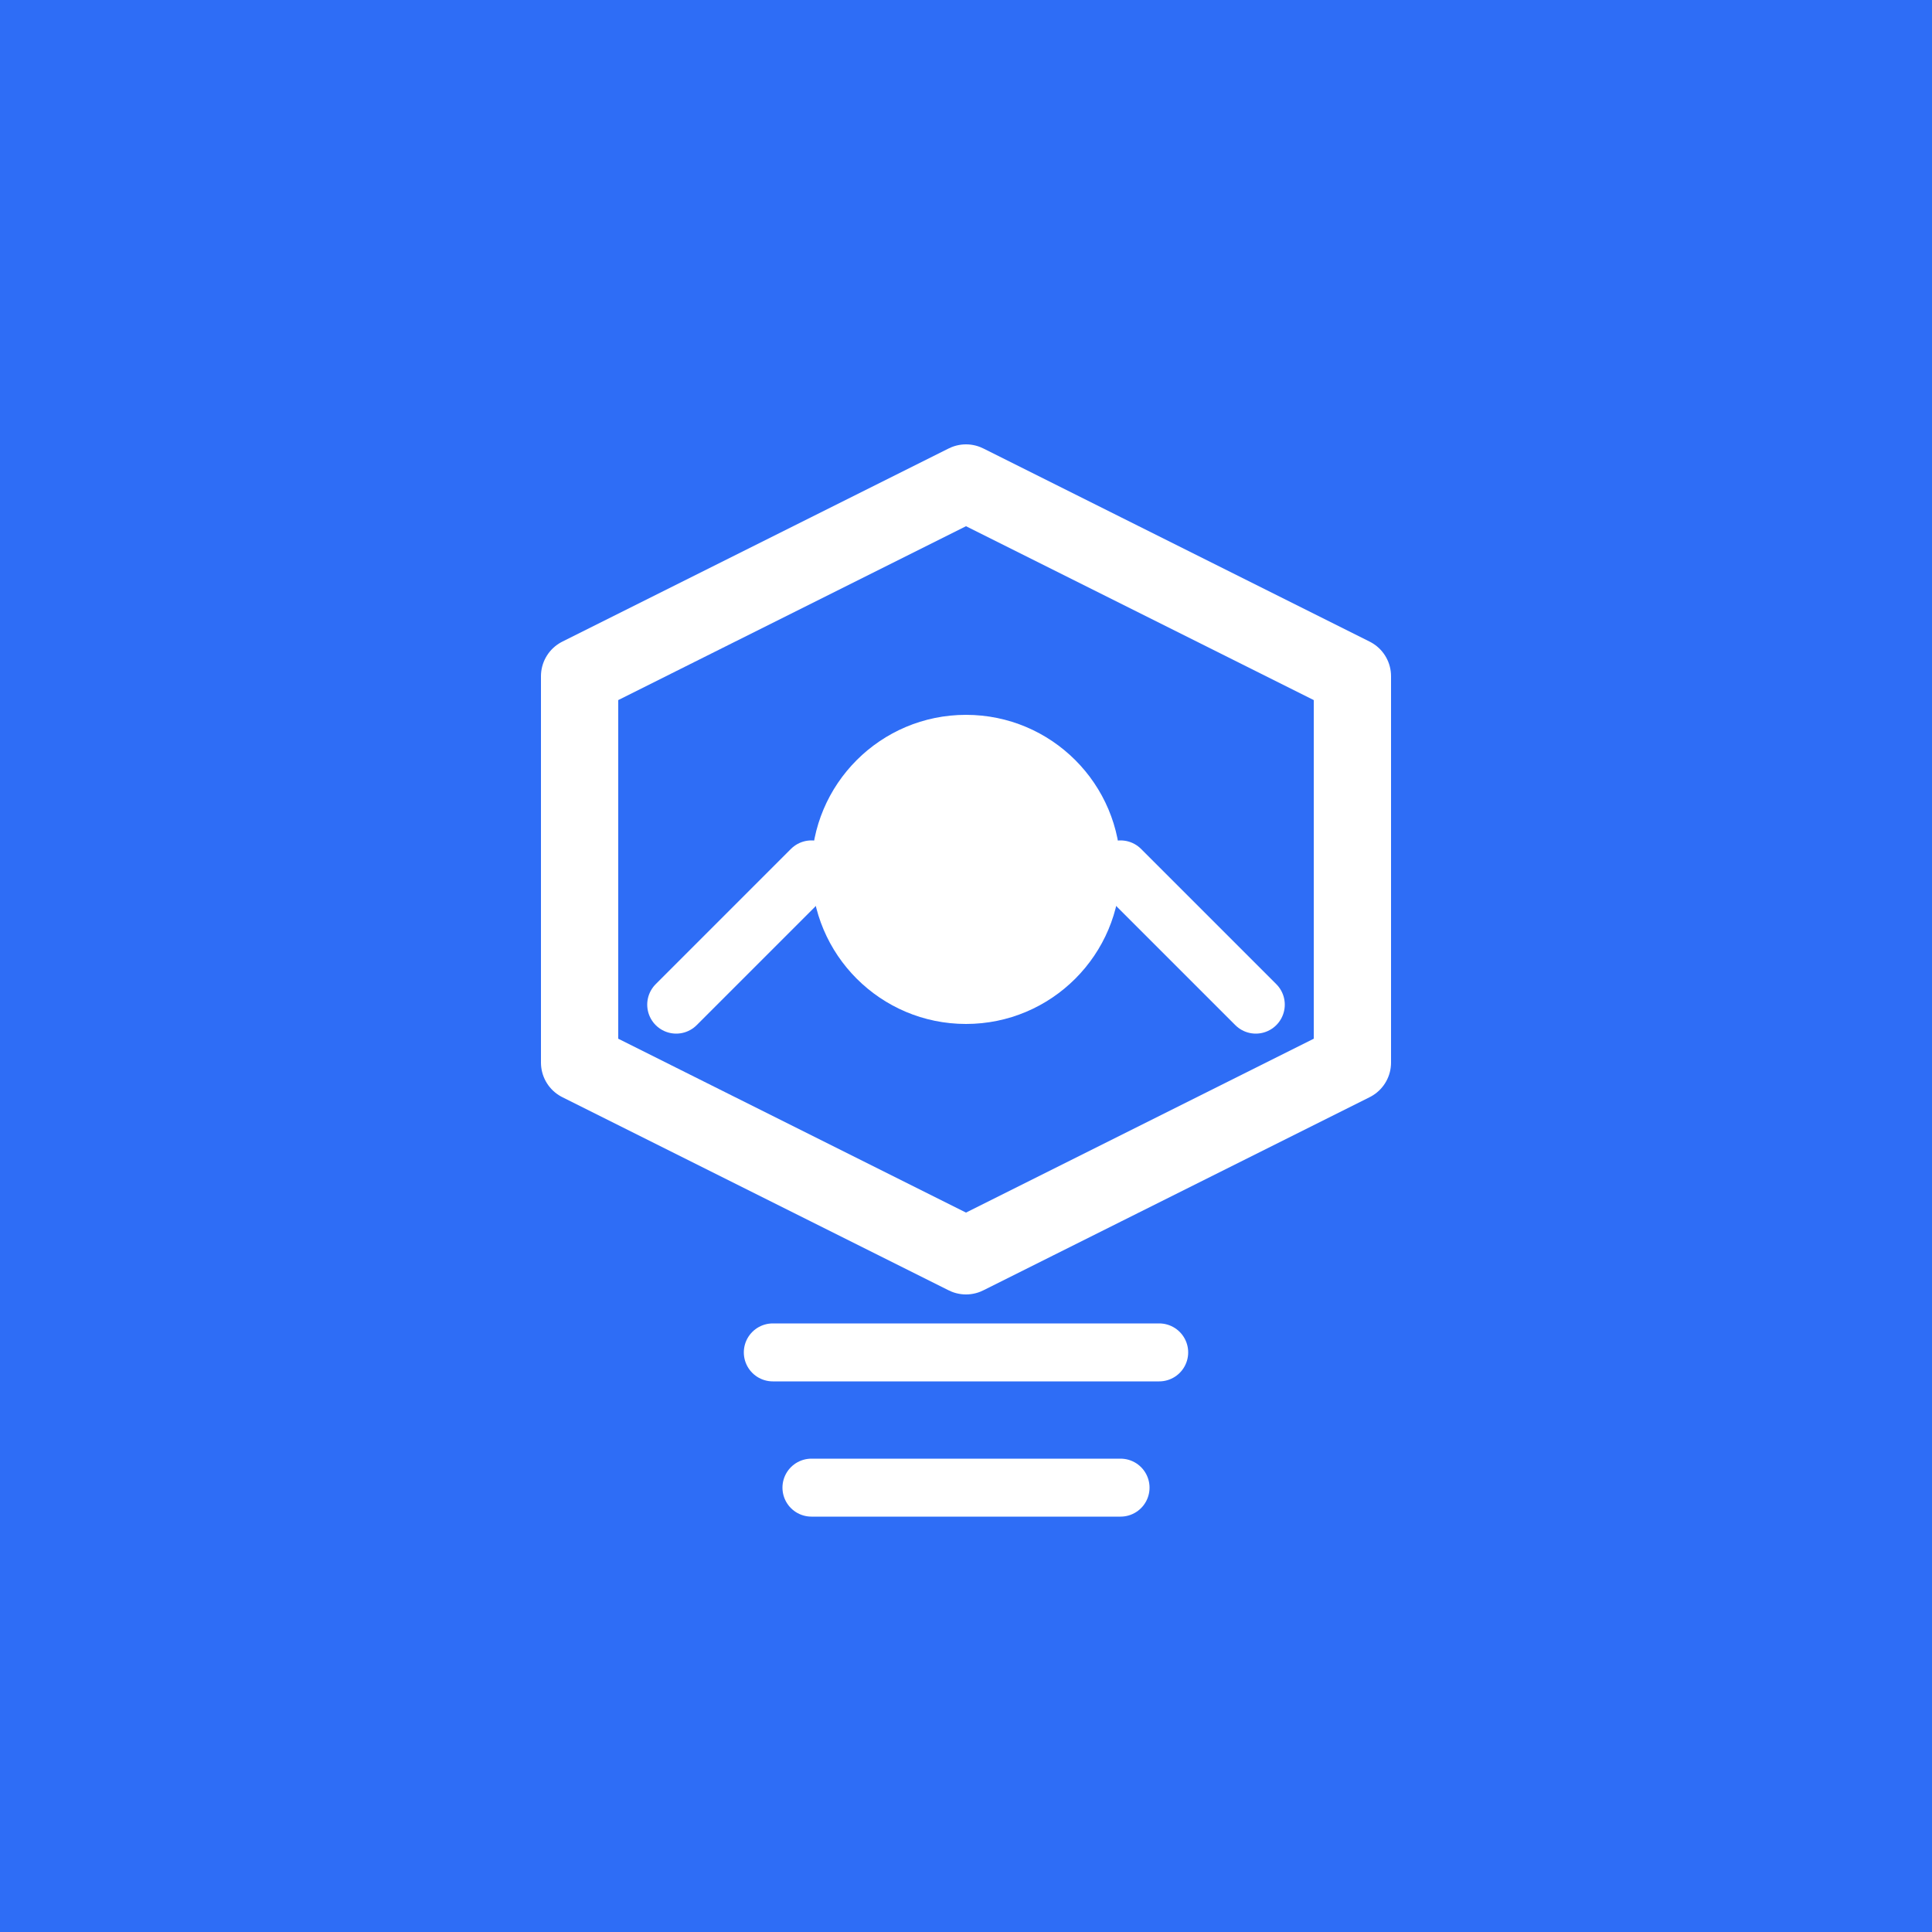
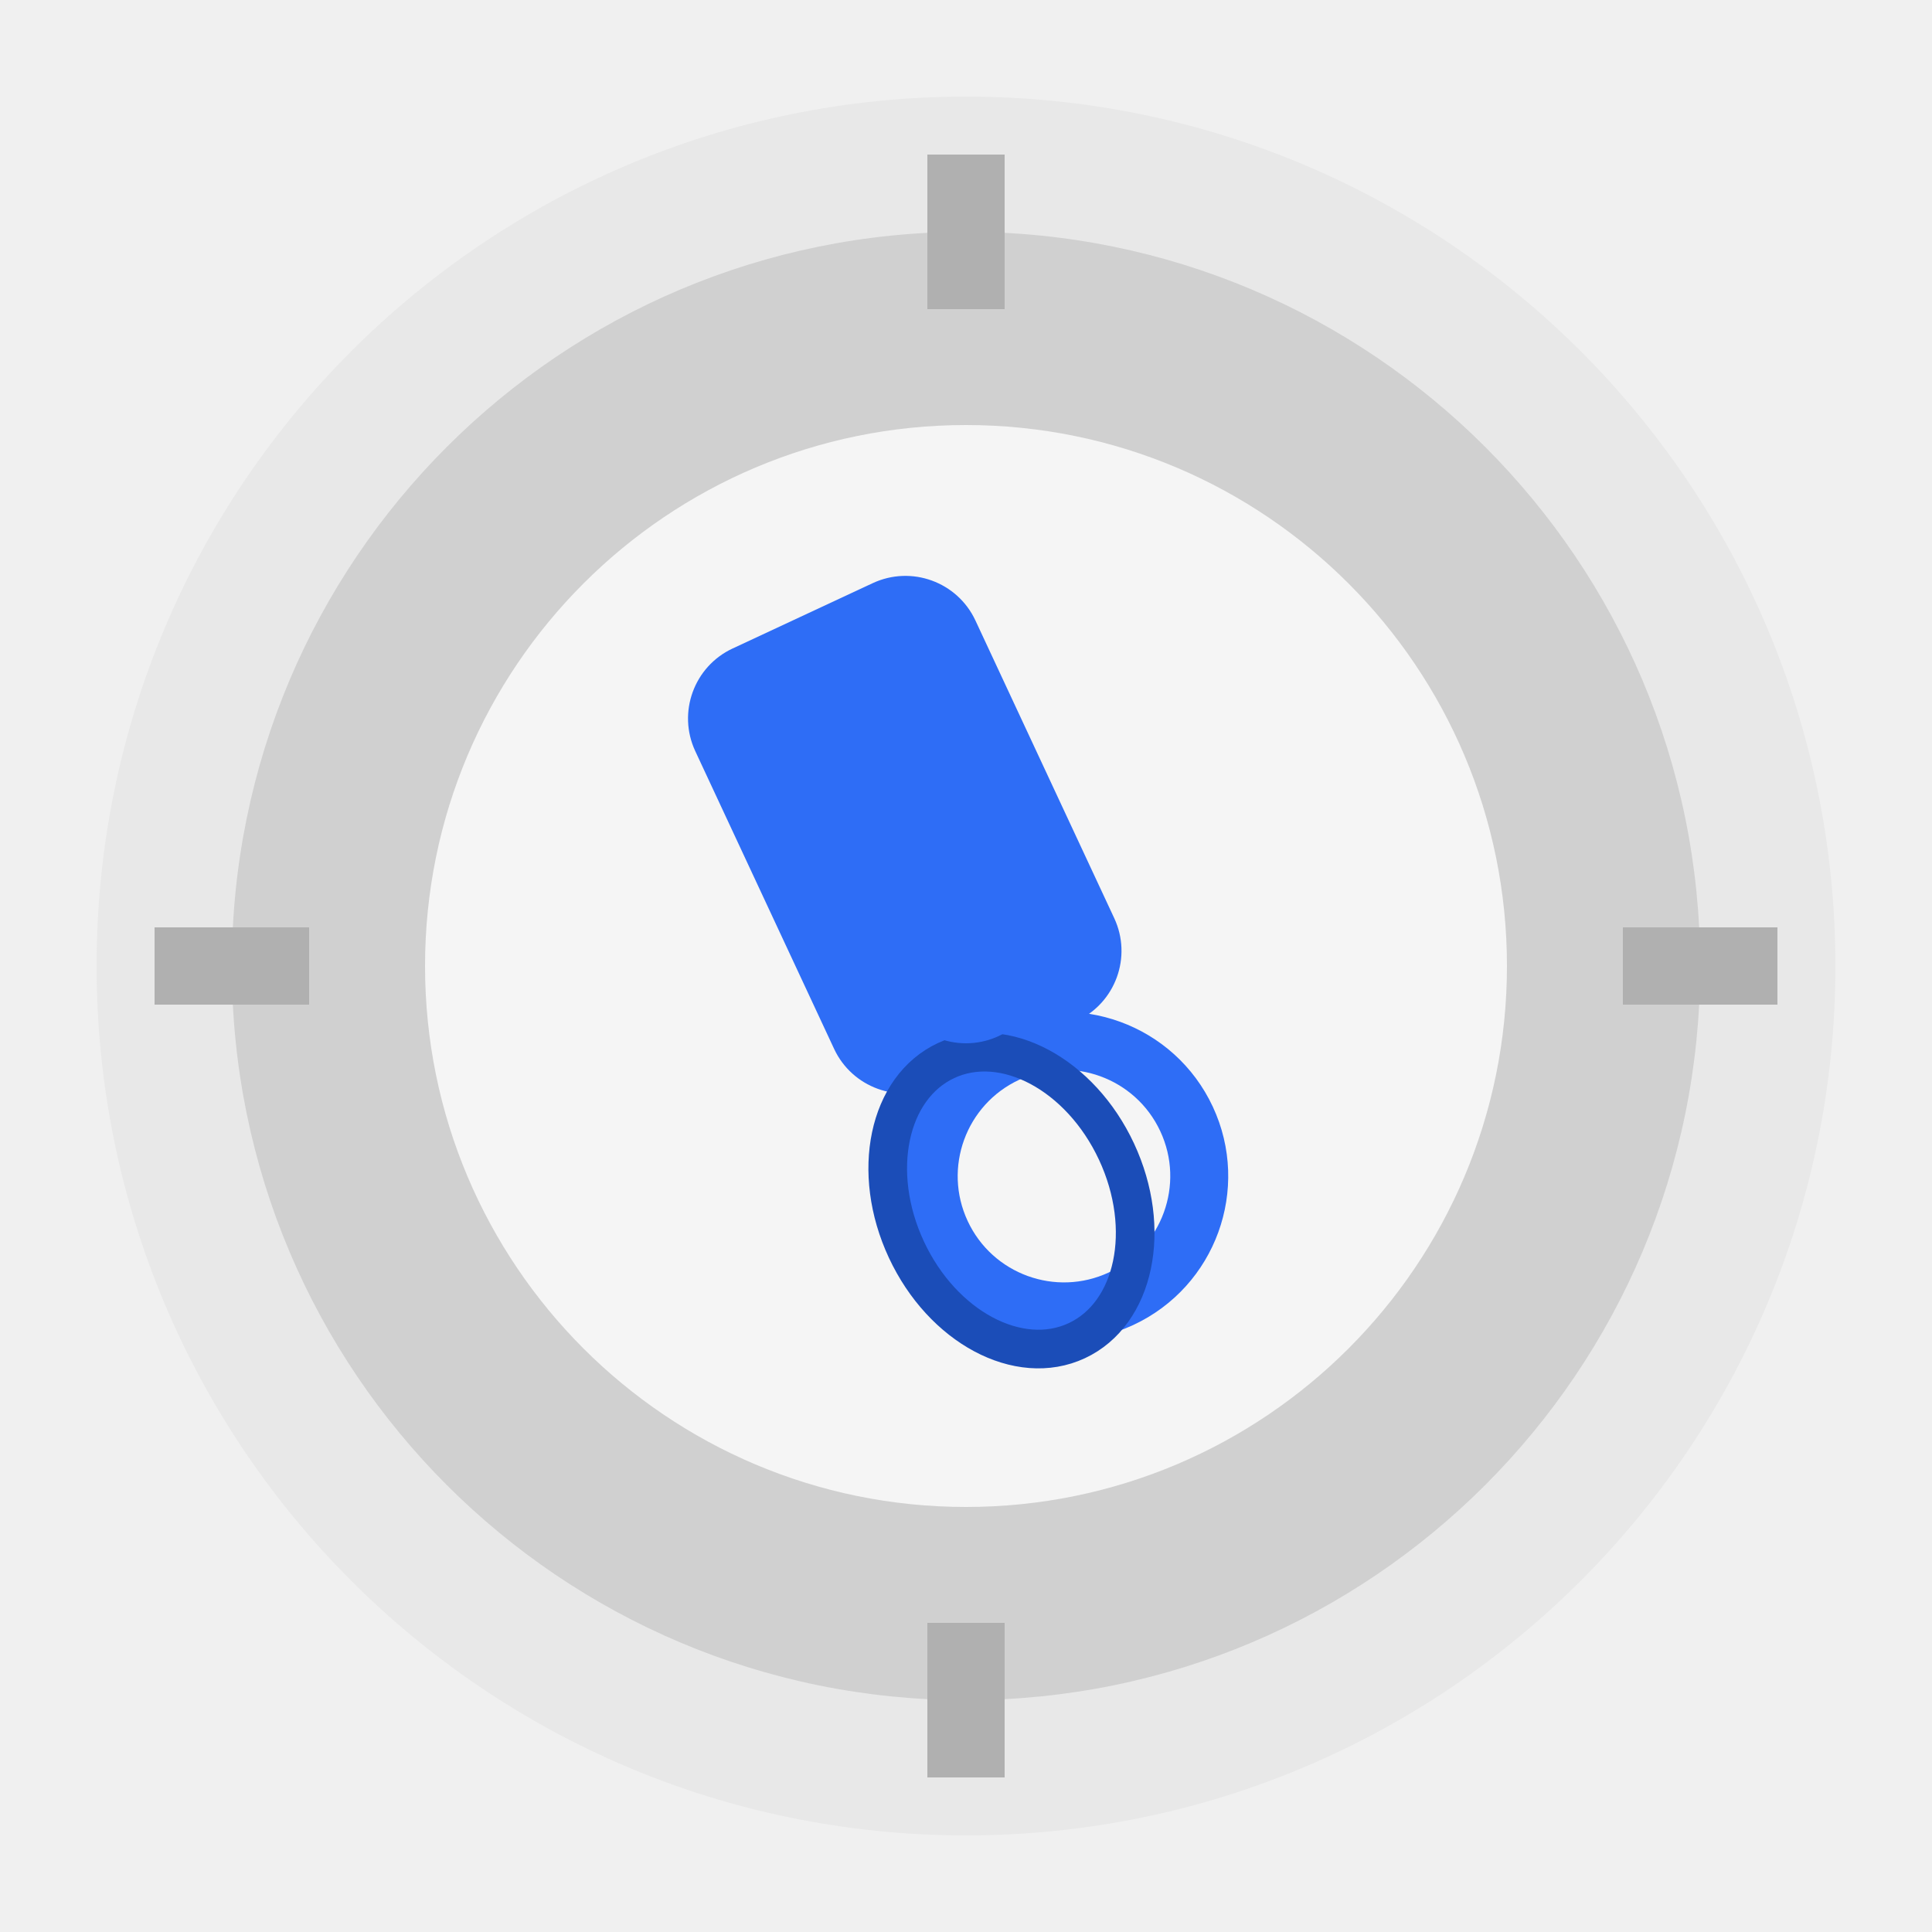
<svg xmlns="http://www.w3.org/2000/svg" viewBox="0 0 100 100">
-   <rect width="100" height="100" fill="#2E6DF6" />
-   <path d="M30 35 L50 25 L70 35 L70 55 L50 65 L30 55 Z" fill="none" stroke="white" stroke-width="4" stroke-linejoin="round" />
-   <circle cx="50" cy="45" r="8" fill="white" />
-   <path d="M42 45 L35 52 M58 45 L65 52" stroke="white" stroke-width="3" stroke-linecap="round" />
-   <path d="M40 70 L60 70 M42 77 L58 77" stroke="white" stroke-width="3" stroke-linecap="round" />
+   <circle cx="50" cy="50" r="45" fill="#E8E8E8" />
+   <circle cx="50" cy="50" r="38" fill="#D0D0D0" />
+   <rect x="48" y="8" width="4" height="8" fill="#B0B0B0" />
+   <rect x="48" y="84" width="4" height="8" fill="#B0B0B0" />
+   <rect x="8" y="48" width="8" height="4" fill="#B0B0B0" />
+   <rect x="84" y="48" width="8" height="4" fill="#B0B0B0" />
+   <circle cx="50" cy="50" r="28" fill="#F5F5F5" />
+   <g transform="translate(50, 50) rotate(-25)">
+     <rect x="-8" y="-20" width="16" height="25" rx="4" fill="#2E6DF6" />
+     <circle cx="0" cy="12" r="7" fill="none" stroke="#2E6DF6" stroke-width="3" />
+     <ellipse cx="-3" cy="12" rx="6" ry="8" fill="none" stroke="#1B4DB8" stroke-width="2" />
+   </g>
+   <circle cx="50" cy="50" r="4" fill="#2E6DF6" />
</svg>
